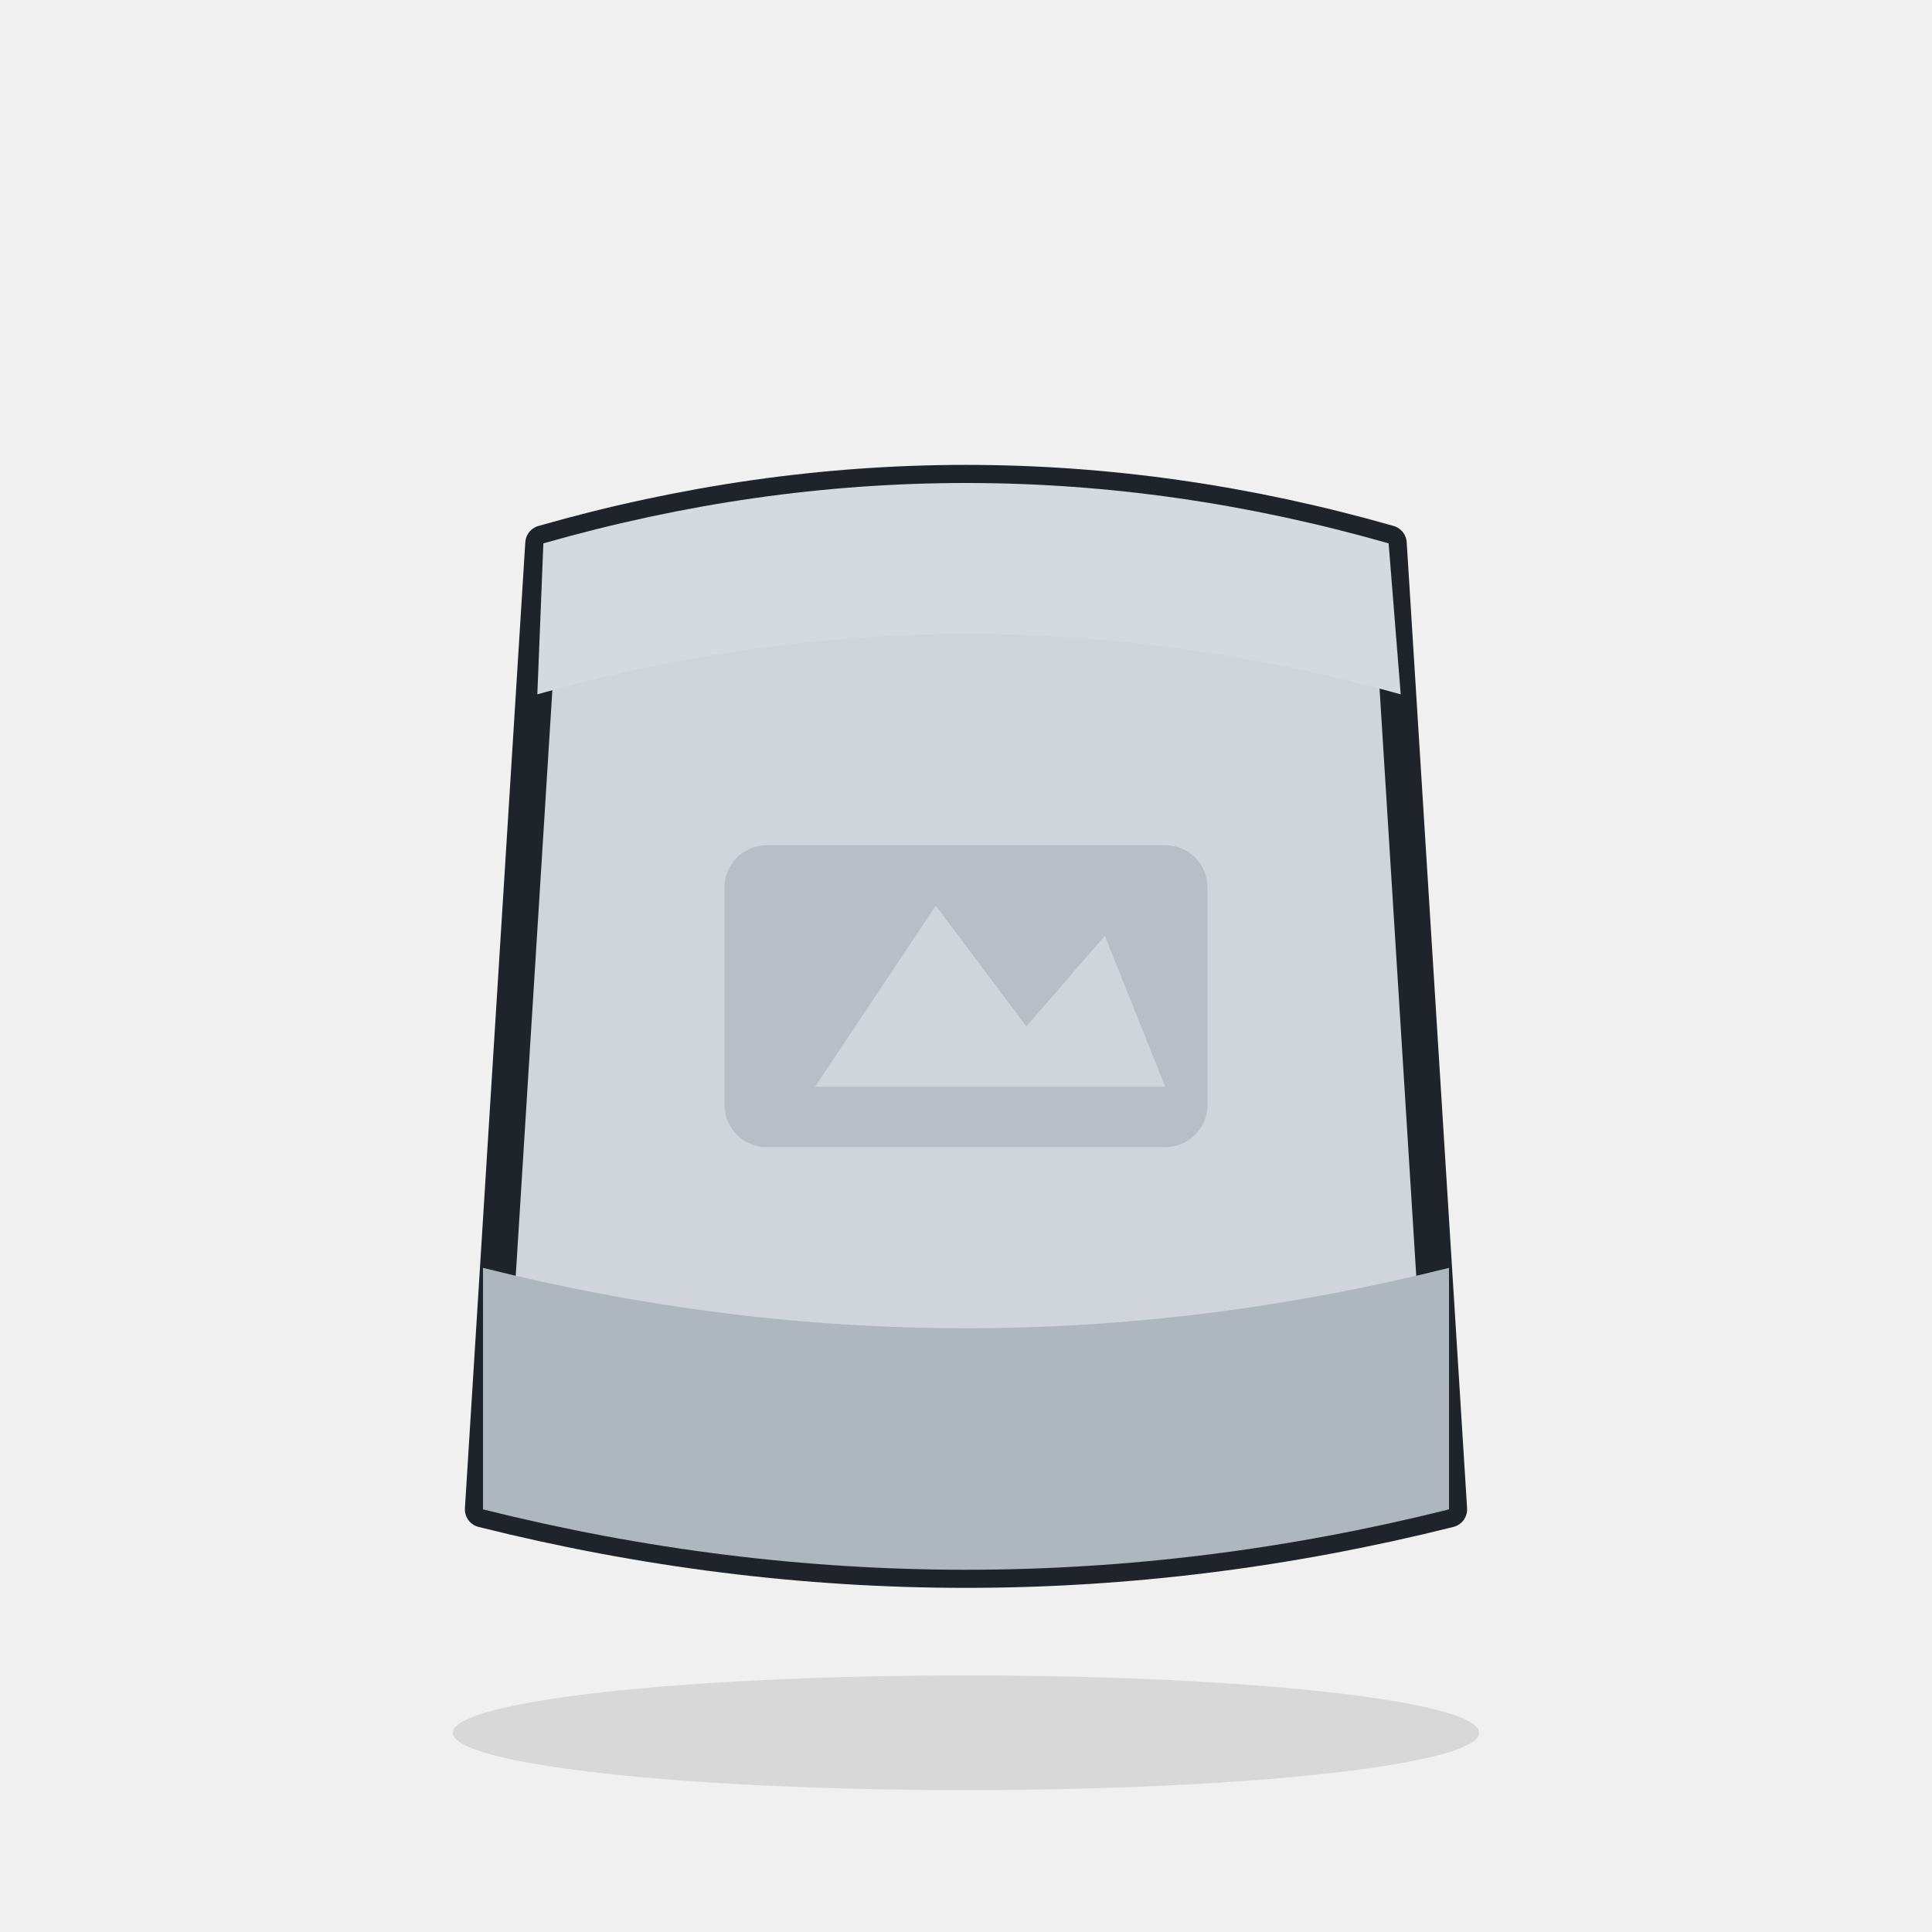
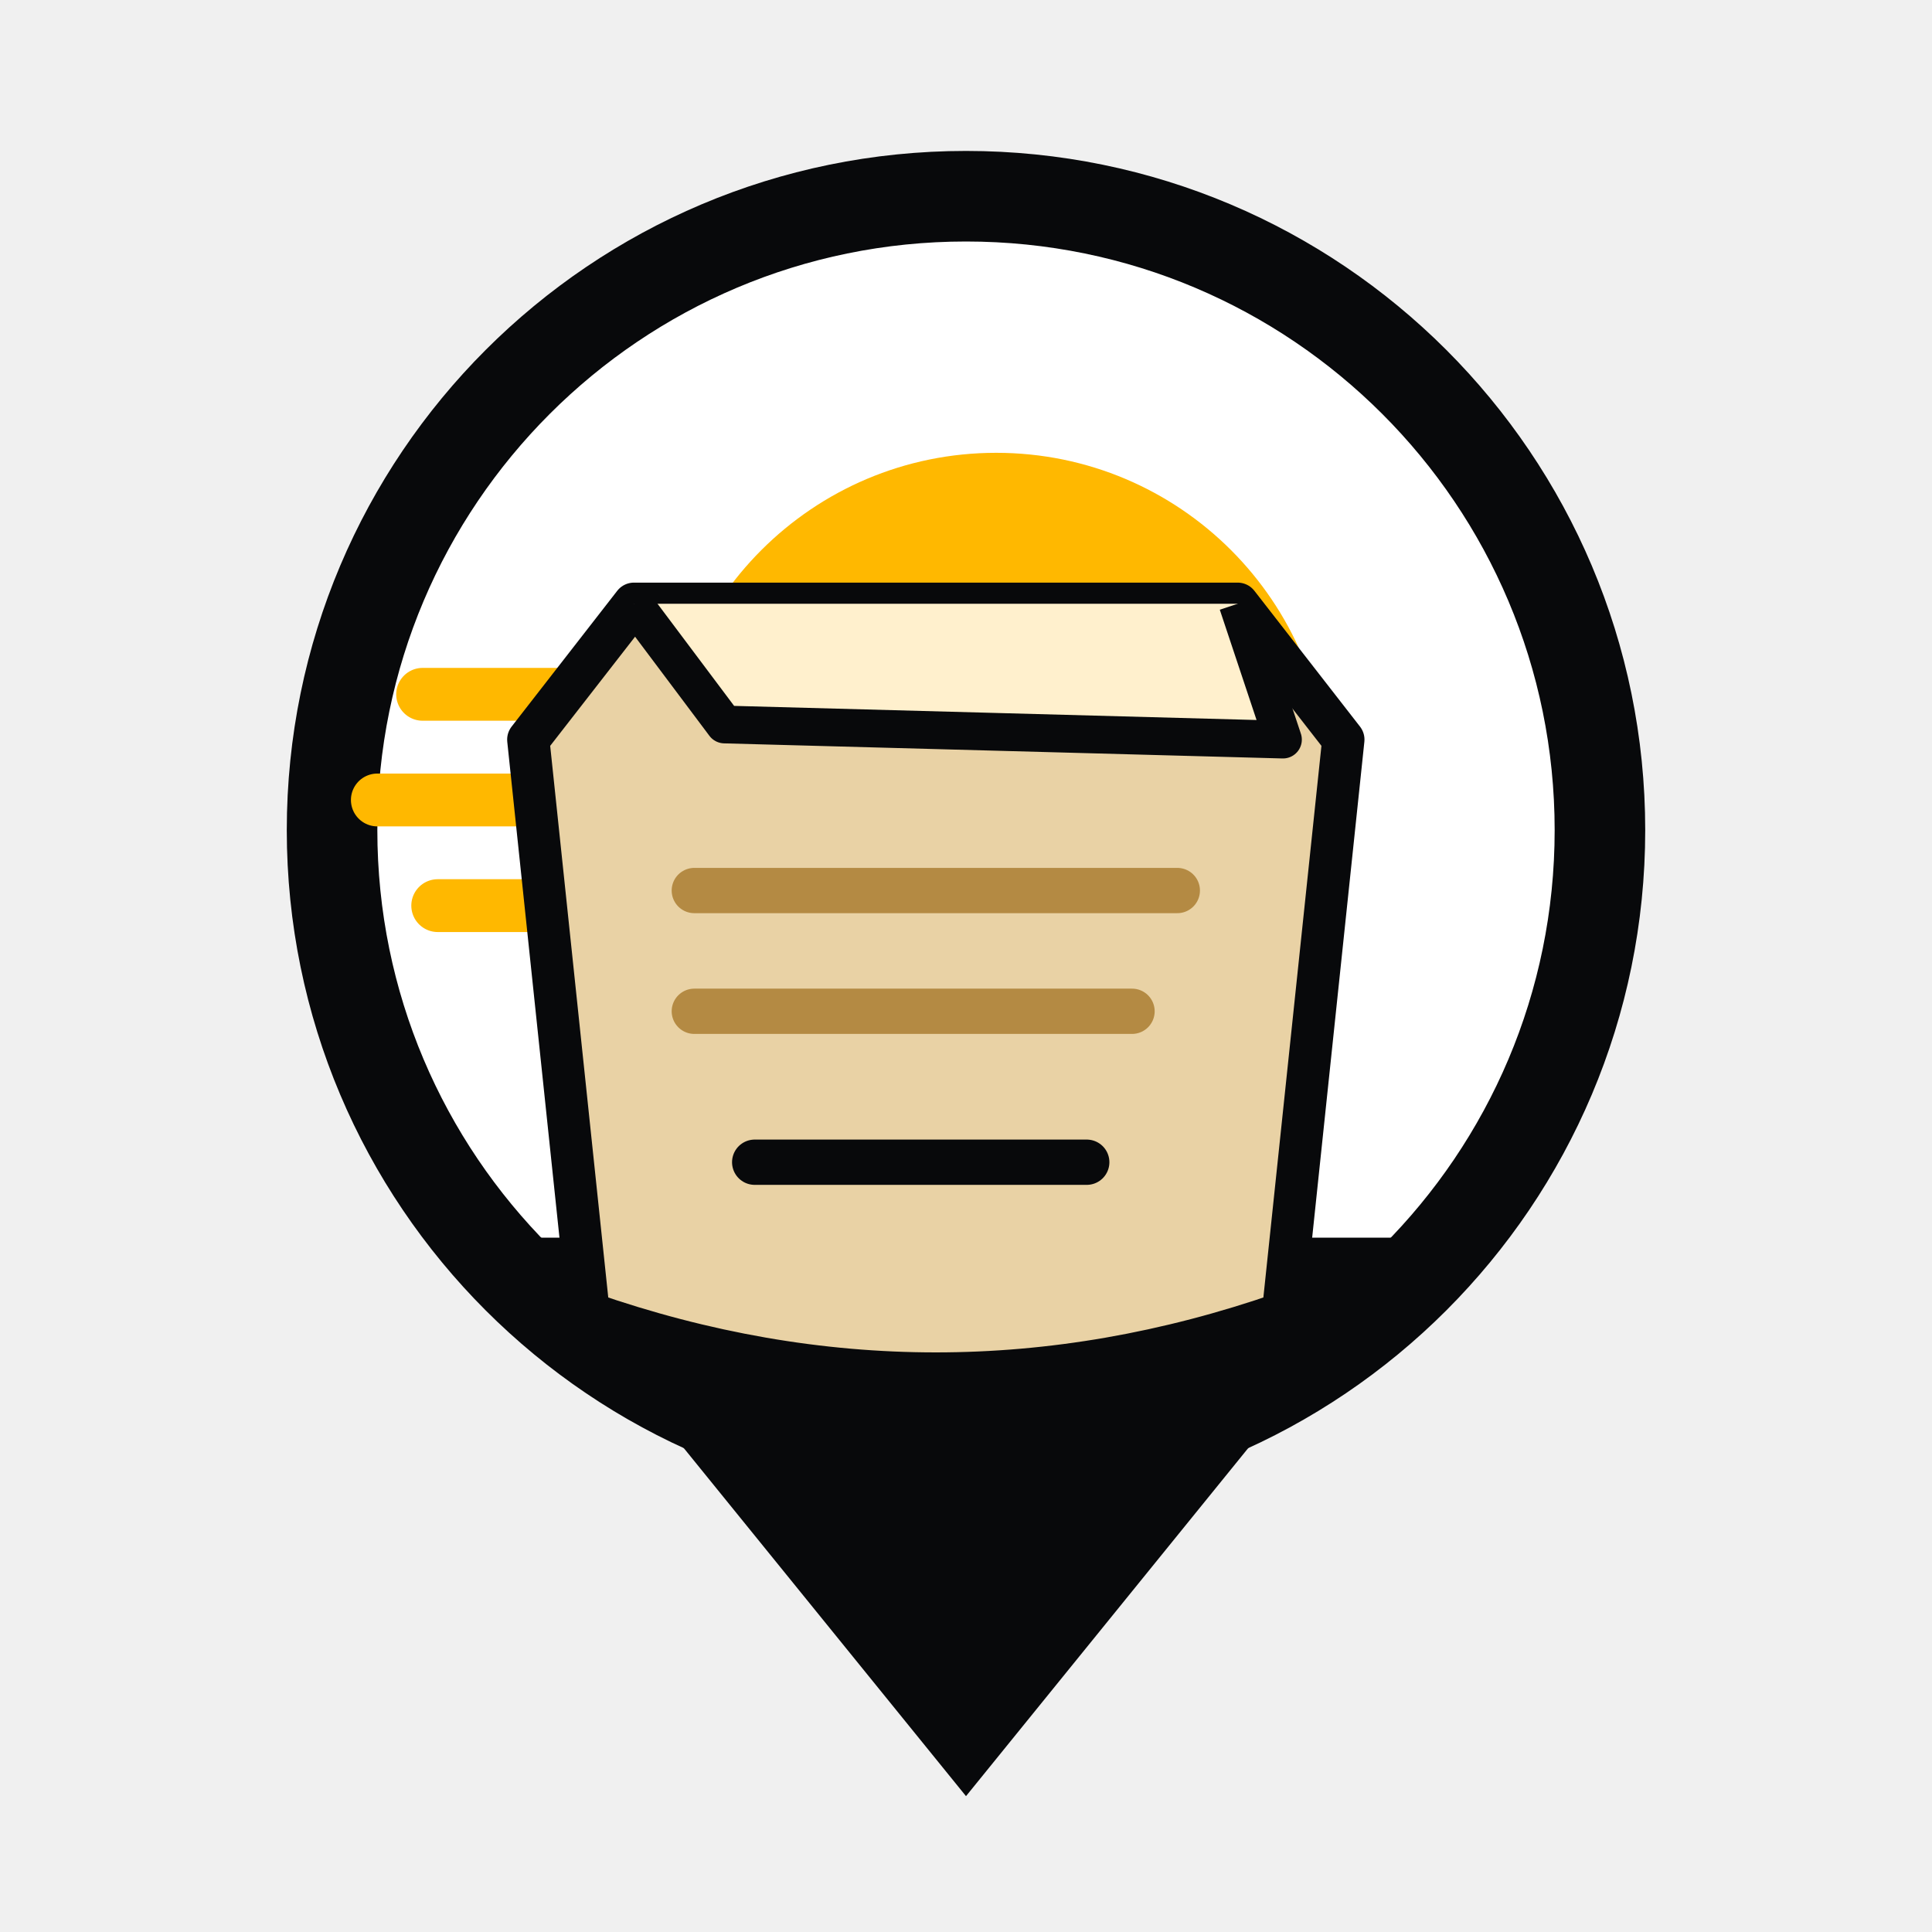
- <svg xmlns="http://www.w3.org/2000/svg" viewBox="0 0 64 64">
-   <ellipse cx="32" cy="57.4" rx="17" ry="1.9" fill="#000" opacity="0.10" />
-   <path d="M18 18 Q32 14 46 18 L48 50 Q32 54 16 50 Z" fill="#CFD5DB" stroke="#1F242B" stroke-width="1.2" stroke-linejoin="round" />
-   <path d="M16 42 Q32 46 48 42 L48 50 Q32 54 16 50 Z" fill="#AEB6BE" />
-   <path d="M18 18 Q32 14 46 18 L46.4 23 Q32 19 17.8 23 Z" fill="#D5DAE0" />
-   <rect x="24" y="28" width="16" height="10" rx="1.4" fill="#99A2AA" opacity="0.45" />
-   <path d="M27 36 L31 30 L34 34 L36.6 31 L38.6 36 Z" fill="#CFD5DB" />
+ <svg xmlns="http://www.w3.org/2000/svg" width="128" height="128" viewBox="0 0 128 128" role="img" aria-labelledby="title desc">
+   <circle cx="64" cy="55" r="42" fill="#FFFFFF" stroke="#08090B" stroke-width="6" />
+   <path d="M34 82 L64 119 L94 82" fill="#08090B" />
+   <circle cx="64" cy="55" r="34" fill="#FFFFFF" />
+   <circle cx="66" cy="52" r="22" fill="#FFB800" />
+   <path d="M28 46 H43 M25 53 H37 M29 60 H39" stroke="#FFB800" stroke-width="3.5" stroke-linecap="round" />
+   <path d="M42 40 L82 40 L89 49 L85 87 Q62 95 39 87 L35 49 Z" fill="#E9D2A5" stroke="#08090B" stroke-width="2.8" stroke-linejoin="round" />
+   <path d="M42 40 L48 48 L85 49 L82 40" fill="#FFF0CD" stroke="#08090B" stroke-width="2.5" stroke-linejoin="round" />
+   <path d="M46 59 H78 M46 67 H75" stroke="#B48A43" stroke-width="3" stroke-linecap="round" />
+   <path d="M50 77 H72" stroke="#08090B" stroke-width="3" stroke-linecap="round" />
</svg>
